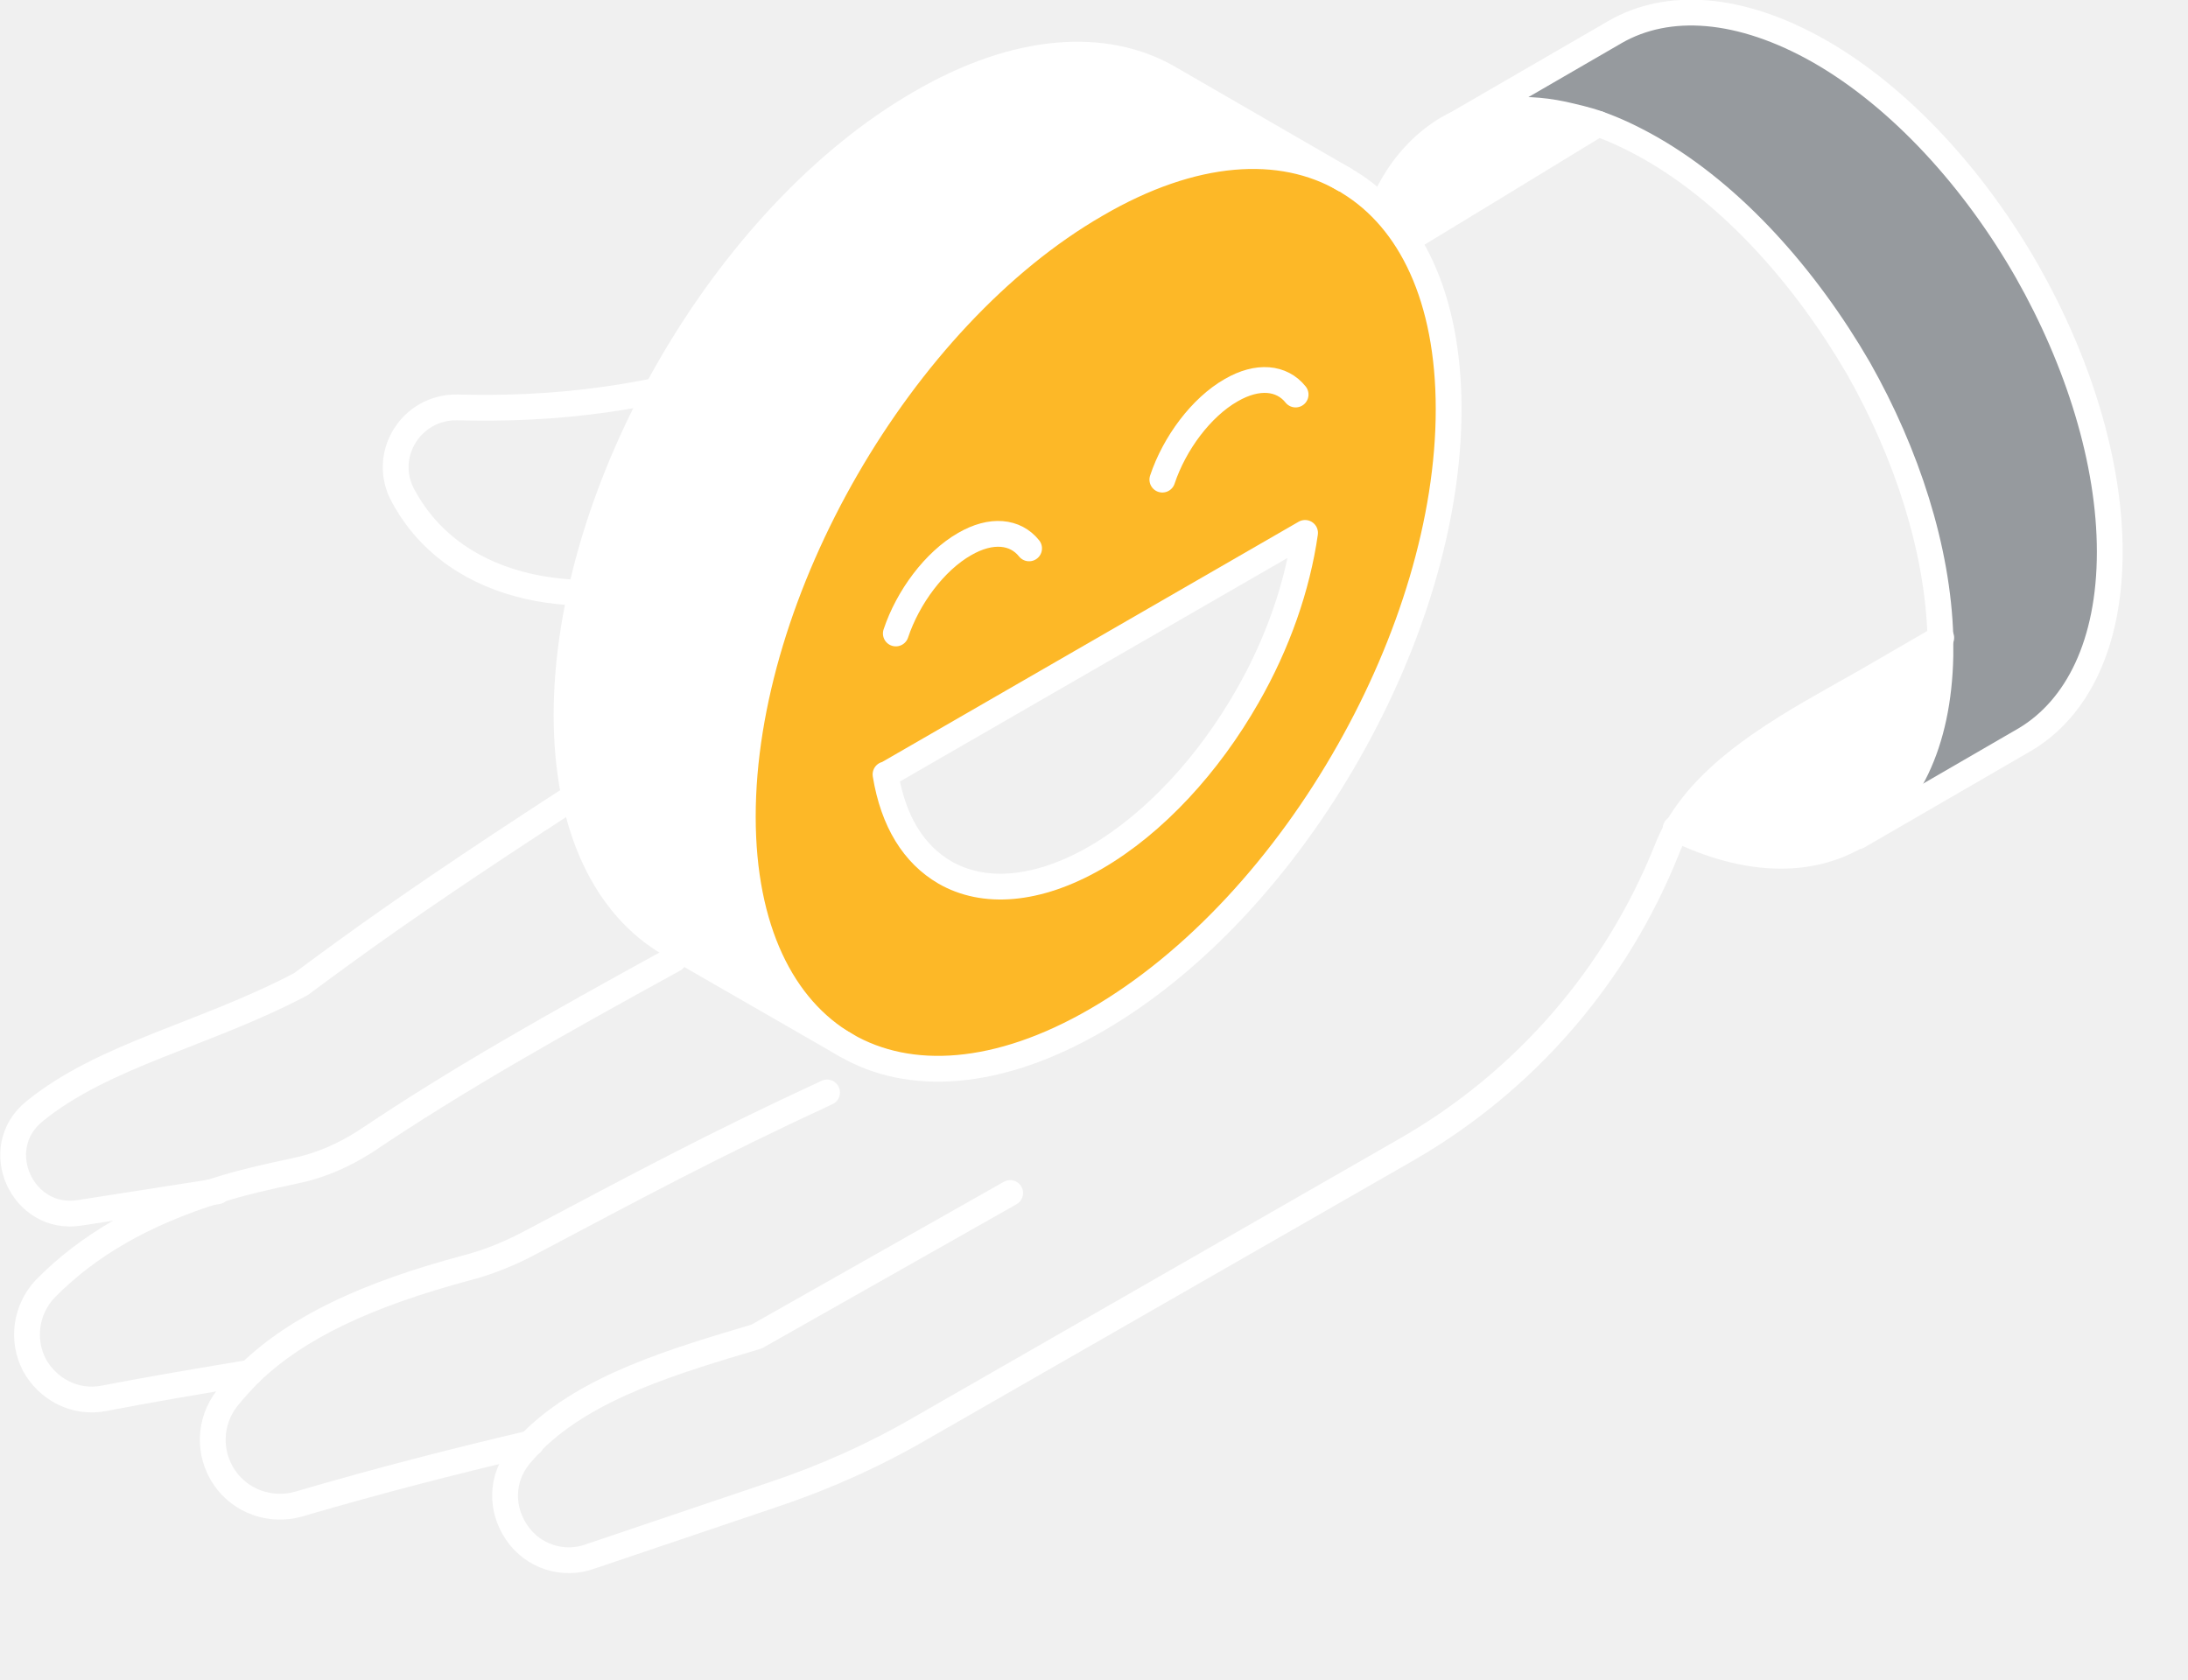
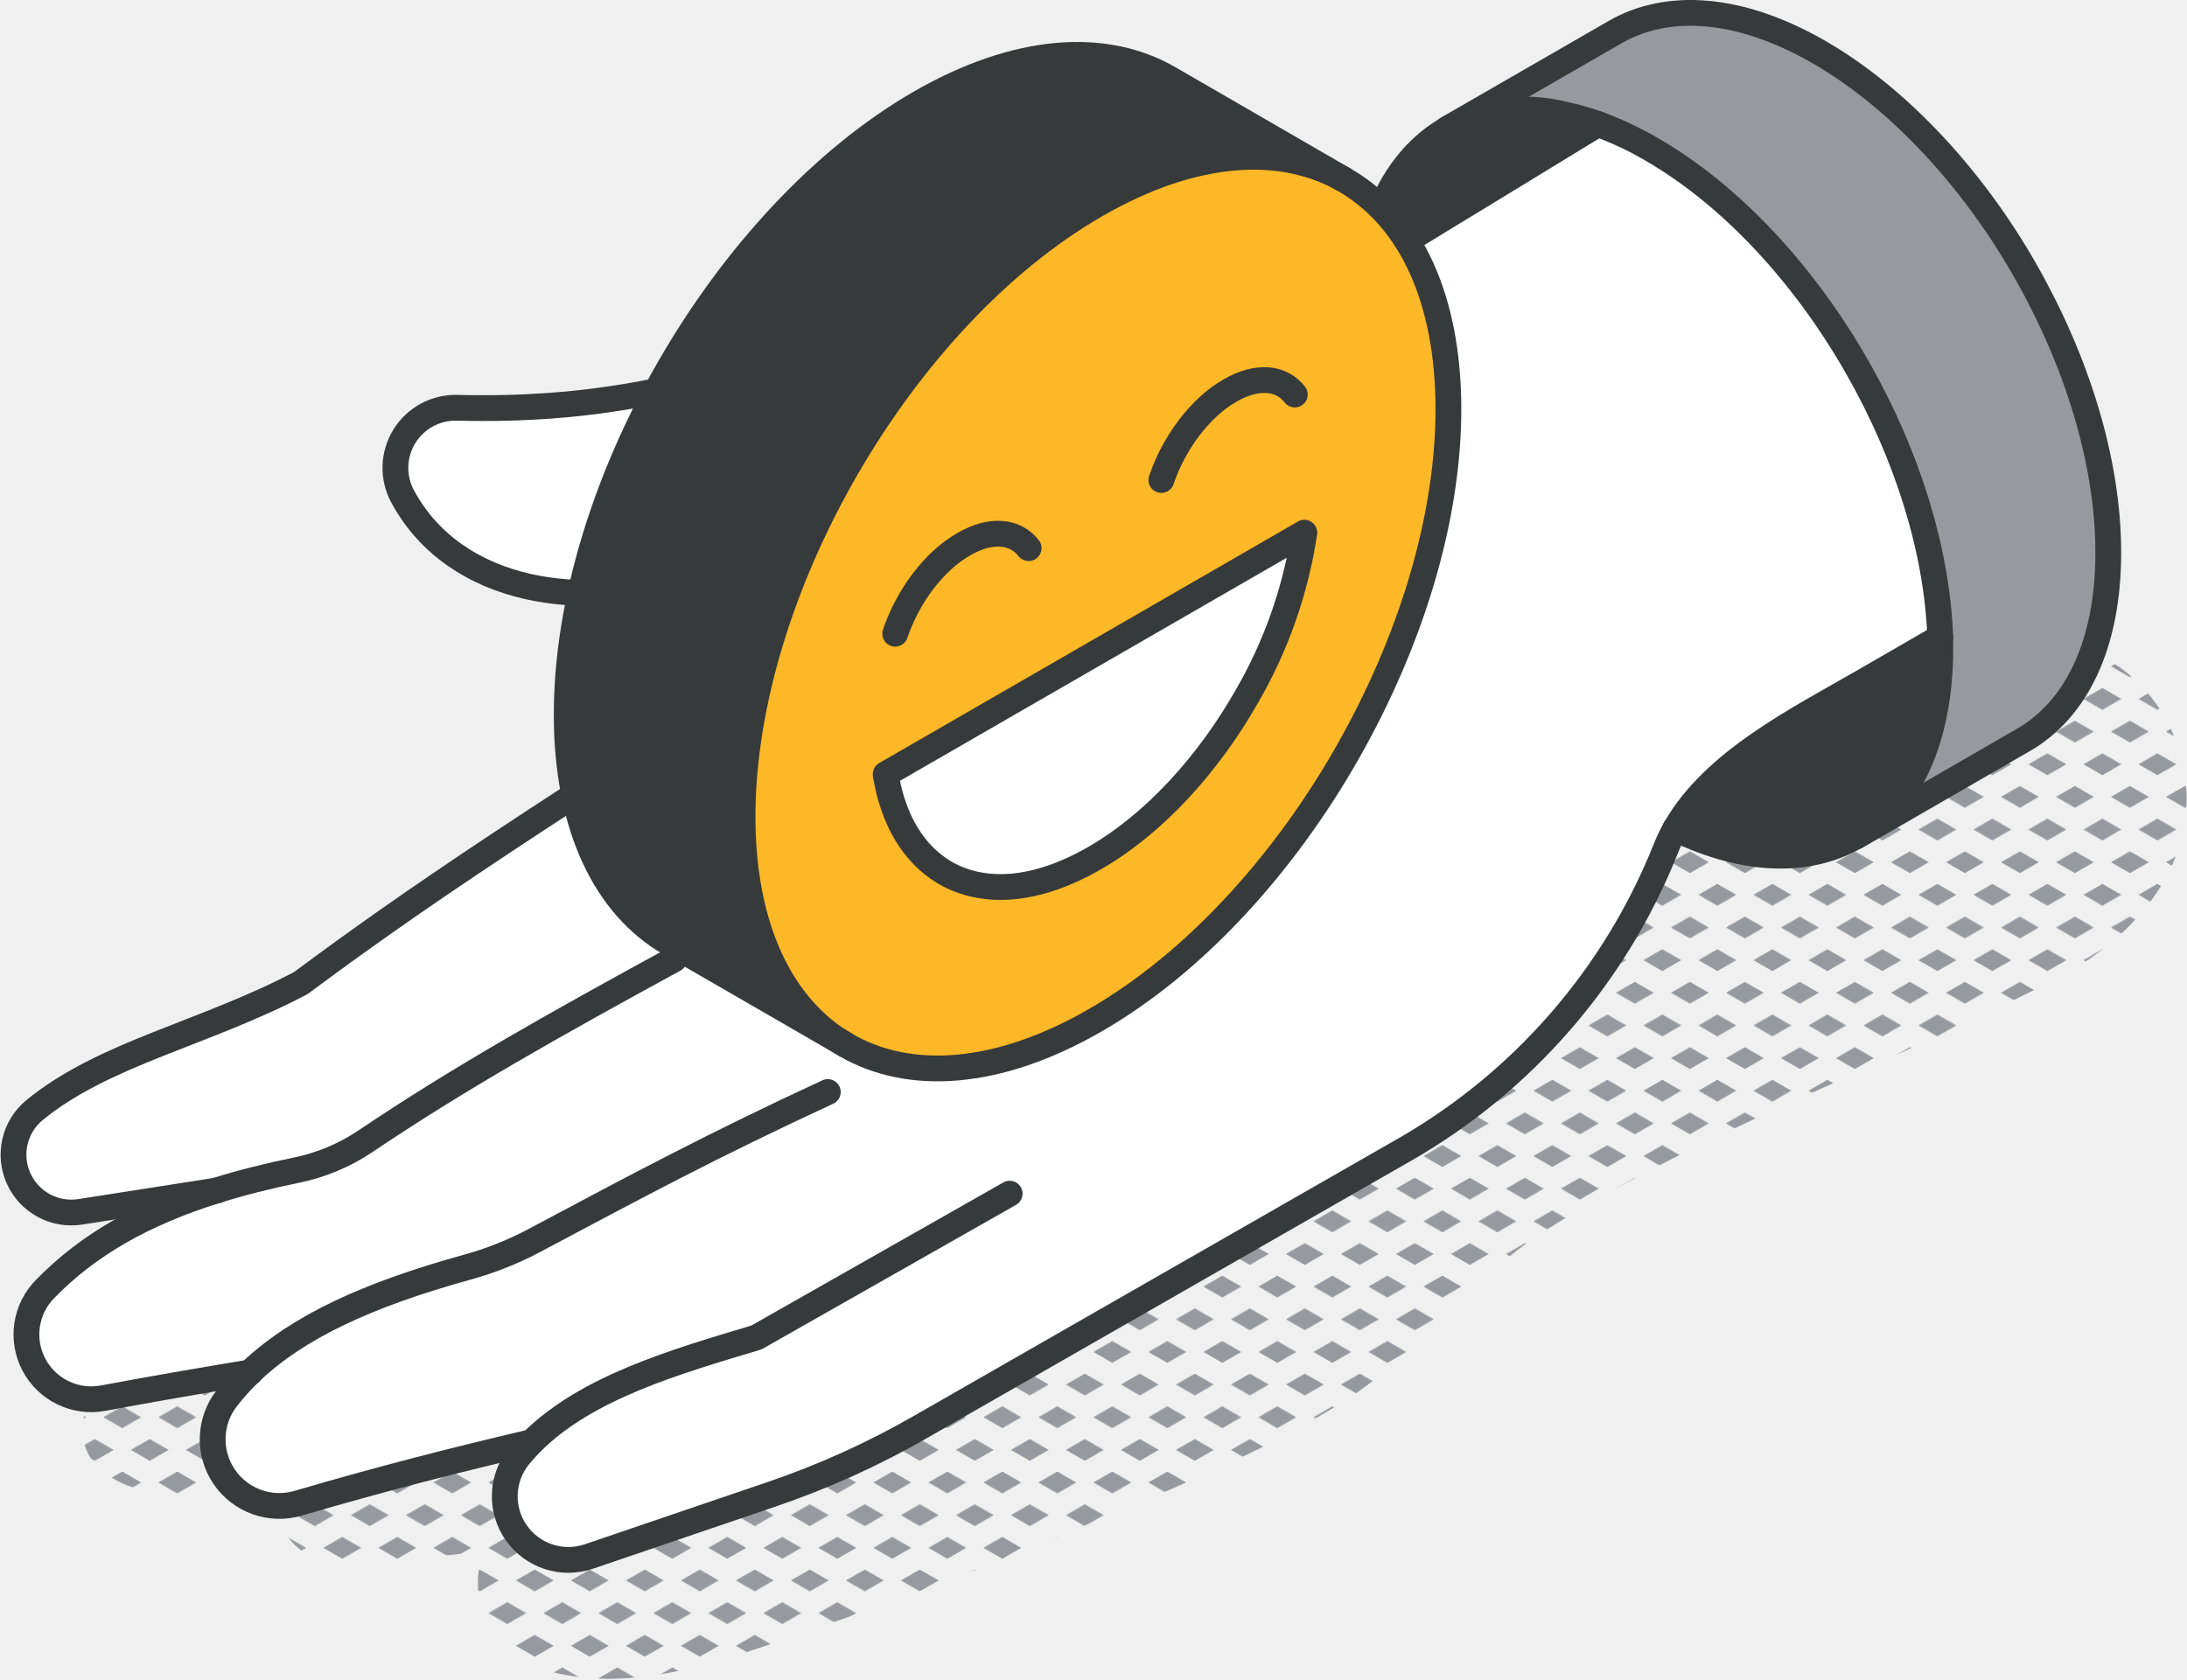
- <svg xmlns="http://www.w3.org/2000/svg" id="Calque_2" version="1.1" viewBox="0 0 254.5 195.4">
+ <svg xmlns="http://www.w3.org/2000/svg" viewBox="0 0 254.47 195.45">
  <defs>
-     <style>
-       .st0, .st1 {
-         fill: none;
-       }
- 
-       .st2 {
-         fill: #969a9e;
-       }
- 
-       .st3 {
-         fill: #fff;
-       }
- 
-       .st1 {
-         stroke: #fff;
-         stroke-linecap: round;
-         stroke-linejoin: round;
-         stroke-width: 3px;
-       }
- 
-       .st4 {
-         fill: #fdb827;
-       }
-     </style>
+     <style>.cls-1,.cls-6{fill:none;}.cls-2{fill:#969a9e;}.cls-3{fill:url(#New_Pattern_Swatch_3);}.cls-4{fill:#fff;}.cls-5{fill:#373a3a;}.cls-6{stroke:#373a3a;stroke-linecap:round;stroke-linejoin:round;stroke-width:3px;}.cls-7{fill:#FDB827;}</style>
+     <pattern id="New_Pattern_Swatch_3" data-name="New Pattern Swatch 3" width="16" height="19" patternTransform="translate(-2123.38 -47.85) scale(0.4)" patternUnits="userSpaceOnUse" viewBox="0 0 16 19">
+       <rect class="cls-1" width="16" height="19" />
+       <polygon class="cls-2" points="16 22.18 10.5 19 16 15.82 21.5 19 16 22.18" />
+       <polygon class="cls-2" points="8 12.68 2.5 9.5 8 6.33 13.5 9.5 8 12.68" />
+       <polygon class="cls-2" points="0 22.18 -5.5 19 0 15.82 5.5 19 0 22.18" />
+       <polygon class="cls-2" points="16 3.18 10.5 0 16 -3.17 21.5 0 16 3.18" />
+       <polygon class="cls-2" points="0 3.18 -5.5 0 0 -3.17 5.5 0 0 3.18" />
+     </pattern>
  </defs>
-   <path class="st0" d="M61.8,167.9c-.5.5-1,1.1-1.5,1.7-2.1,2.6-2.2,6.2-.3,8.9s5.3,3.8,8.5,2.8l21.3-7.2c6-2,11.8-4.7,17.3-7.8l56.3-32.3c13.8-7.9,24.5-20.3,30.4-35.1.3-.8.7-1.6,1.1-2.3,4.4-7.8,14.2-12.7,22-17.2l8.8-5.1c-.3-10.2-3.9-21.3-9.5-31.2-6.1-10.8-14.6-20.2-24.1-25.6-2.1-1.2-4.2-2.2-6.2-2.9,0,0-25.2,15.4-27,16.4-9.6,5.6-18.6,9.6-30.2,9.3-22.6-.5-30,0-40.6,2.6-10.1,2.5-19.4,5.1-34.9,4.7-5.4-.1-8.9,5.6-6.3,10.3,6.2,11.4,21.2,13.4,33.7,9.3,6.8-2.3,14.6-2,24.1-1.3.6,0,1.1.4,1.2,1s0,1.2-.6,1.5c-44.3,27.8-57.3,36.6-70.3,46.3-11.2,5.9-22.9,8.2-31,14.8-5.3,4.3-1.4,12.9,5.3,11.8l16-2.5c-8.6,2.7-15,6.4-20,11.5-2.3,2.3-2.8,5.9-1.2,8.8,1.5,2.9,4.8,4.5,8,3.9,5.7-1,11.2-2,17.1-3-1,.9-1.9,1.9-2.7,3-2.1,2.6-2.2,6.4-.3,9.2s5.4,4.1,8.6,3.1c9.9-2.9,18.6-5.1,27.1-7.1h0Z" />
-   <path class="st3" d="M168.4,15c-4.9,2.8-8.3,8.3-9.4,15.9,1.8-1,27-16.4,27-16.4-1.4-.5-2.7-.9-4.1-1.1-5.1-1.1-9.8-.4-13.5,1.7Z" />
-   <path class="st2" d="M225.8,74.2c0,.5,0,1,0,1.4v.8c-.2,10.3-3.9,17.6-9.8,21l19.5-11.3c6.1-3.5,9.9-11.1,9.8-21.8,0-10.5-3.6-22.2-9.6-32.6-6.1-10.7-14.6-20.1-24.1-25.6-9.3-5.4-17.7-5.9-23.8-2.3l-19.5,11.3h0c3.7-2.1,8.3-2.8,13.5-1.7,1.3.3,2.7.6,4.1,1.1,2,.7,4.1,1.7,6.2,2.9,9.4,5.4,17.9,14.9,24.1,25.6,5.6,9.9,9.2,21,9.5,31.2h0Z" />
-   <path class="st3" d="M216.9,79.3c-7.9,4.5-17.6,9.3-22,17.2,8.2,4,15.6,4.1,21,.9,5.9-3.4,9.6-10.7,9.8-21v-.8c0-.5,0-.9,0-1.4l-8.8,5.1h0Z" />
-   <path class="st1" d="M225.8,74.2l-8.8,5.1c-7.9,4.5-17.6,9.4-22,17.2-.4.7-.8,1.5-1.1,2.3-5.9,14.8-16.6,27.1-30.4,35l-56.3,32.3c-5.5,3.2-11.3,5.8-17.3,7.8l-21.3,7.2c-3.1,1.1-6.6,0-8.5-2.8s-1.8-6.3.3-8.9c.5-.6,1-1.1,1.5-1.7,6.4-6.4,16.7-9.4,26.1-12.2l29.5-16.7" />
-   <path class="st1" d="M185.9,14.4s-25.2,15.4-27,16.4c-9.6,5.6-18.6,9.6-30.2,9.3-22.6-.5-30,0-40.6,2.6-10.1,2.5-19.4,5.1-34.9,4.7-5.4-.1-8.9,5.6-6.3,10.3,6.2,11.5,21.2,13.4,33.7,9.3,6.8-2.3,14.6-2,24.1-1.3.6,0,1.1.4,1.2,1s0,1.2-.6,1.5c-44.3,27.8-57.3,36.6-70.3,46.3-11.2,5.9-22.9,8.2-31,14.8-5.3,4.3-1.4,12.9,5.3,11.8l16-2.5" />
-   <path class="st1" d="M61.8,167.9c-8.5,2-17.2,4.2-27.1,7.1-3.2.9-6.7-.3-8.6-3.1-1.9-2.8-1.8-6.5.3-9.2.8-1,1.7-2,2.7-3,5.5-5.3,13.6-9.1,25.2-12.2,2.7-.7,5.3-1.8,7.7-3.1,12.1-6.4,20.8-11.1,34.2-17.3" />
-   <path class="st1" d="M29.1,159.7c-6,1-11.4,1.9-17.1,3-3.2.6-6.4-1-8-3.9-1.5-2.9-1-6.4,1.2-8.8,5-5.1,11.4-8.8,20-11.5,2.8-.9,5.9-1.6,9.2-2.3,2.9-.6,5.6-1.8,8.1-3.4,10.7-7.2,21.7-13.4,35.9-21.2" />
-   <path class="st1" d="M158.9,30.9c1.1-7.6,4.6-13,9.4-15.9,3.7-2.1,8.3-2.8,13.5-1.7,1.3.3,2.7.6,4.1,1.1,2,.7,4.1,1.7,6.2,2.9,9.4,5.4,17.9,14.9,24.1,25.6,5.6,9.9,9.2,21,9.5,31.2,0,.5,0,1,0,1.4v.8c-.2,10.3-3.9,17.6-9.8,21-5.5,3.2-12.8,3.1-21-.9" />
-   <path class="st1" d="M168.4,15l19.5-11.3c6.1-3.5,14.5-3,23.8,2.3,9.4,5.4,18,14.9,24.1,25.6,5.9,10.4,9.6,22.1,9.6,32.6,0,10.7-3.8,18.2-9.8,21.8l-19.5,11.3" />
-   <path class="st4" d="M168.5,47.5c0,12.9-4.4,27.1-11.6,39.8-7.5,13.2-17.9,24.7-29.4,31.3-11.3,6.6-21.6,7.2-29.1,2.9-7.4-4.3-12-13.5-12-26.6,0-26.2,18.4-58.1,41.1-71.2,11.3-6.5,21.5-7.2,28.9-2.9l.5.3c7.2,4.4,11.6,13.5,11.6,26.4h0ZM151.8,62l-48.7,28.1c.9,5.5,3.3,9.4,6.9,11.4,4.5,2.6,10.7,2.2,17.5-1.7,6.9-4,13.2-10.9,17.7-18.8,3.4-6,5.8-12.6,6.7-19h0Z" />
-   <path class="st3" d="M136,9.1l20.4,11.8c-7.4-4.2-17.6-3.6-28.9,2.9-22.7,13.1-41.1,45-41.1,71.2,0,13.1,4.6,22.3,12,26.6l-20.4-11.8c-7.4-4.3-12-13.5-12-26.6,0-26.2,18.4-58.1,41.1-71.2,11.3-6.6,21.6-7.2,29-2.9h0Z" />
-   <path class="st0" d="M103.1,90.1l48.7-28.1c-.9,6.3-3.2,12.9-6.7,19-4.5,7.9-10.8,14.8-17.7,18.8-6.8,3.9-13,4.3-17.5,1.7-3.6-2.1-6-5.9-6.9-11.4h0Z" />
-   <g>
-     <path class="st1" d="M156.4,20.9h0c-7.4-4.3-17.6-3.7-28.9,2.9-22.7,13.1-41.1,45-41.1,71.2,0,13.1,4.6,22.3,12,26.6,7.4,4.3,17.7,3.7,29.1-2.9,11.6-6.7,22-18.2,29.4-31.3,7.2-12.7,11.6-26.9,11.6-39.8,0-12.9-4.4-22-11.6-26.4" />
-     <path class="st1" d="M77.9,109.8c-7.4-4.3-12-13.5-12-26.6,0-26.2,18.4-58.1,41.1-71.2,11.3-6.6,21.6-7.2,29-2.9l20.4,11.8" />
-     <path class="st1" d="M103.1,90.1l48.7-28.1c-.9,6.3-3.2,12.9-6.7,19-4.5,7.9-10.8,14.8-17.7,18.8-6.8,3.9-13,4.3-17.5,1.7-3.6-2.1-6-5.9-6.9-11.4h0Z" />
-     <path class="st1" d="M119.7,63.8c-1.6-2-4.4-2.3-7.5-.5-3.5,2-6.6,6.2-8,10.4" />
-     <path class="st1" d="M150.7,45.9c-1.6-2-4.4-2.3-7.5-.5-3.5,2-6.6,6.2-8,10.4" />
-     <line class="st1" x1="77.9" y1="109.8" x2="98.4" y2="121.6" />
+   <g id="Layer_2" data-name="Layer 2">
+     <g id="icons_design" data-name="icons design">
+       <path class="cls-3" d="M227.39,77.48c-7.72,5.4-6.66,14.14-15.24,18a35.59,35.59,0,0,1-5.85,2c5.07-11-10-22.1-19.09-13a38.39,38.39,0,0,0-8.32,11.9c-4.11,5.73-8.19,11.57-10,18.15a9,9,0,0,0,1.28,7.9,80.38,80.38,0,0,0-16.33,13.36c-6.47,6.94-14.1,11.08-22.57,15.18-10.52,5.08-21.13,9.95-32,14.3q-8.79,3.54-17.72,6.73l-1.69.6c5.68-6-1.31-17.44-10.27-15.55a155.16,155.16,0,0,0-20.18,6.12,9.53,9.53,0,0,0-11.46-10c-4.79.89-9.5,2.21-14.23,3.39-4.49,1.12-9.46,1.77-12.65,5.39l.31.08a6.15,6.15,0,0,0,.92,9.45c4,3.09,9.9,2.44,14.7,2.1,1.79-.13,3.58-.3,5.37-.52-.79,4.08,1.61,8.67,6.92,8.65a121.39,121.39,0,0,0,17-1.21c-1.86,4.74.09,11.41,5.82,13.46,10.88,3.87,22.62-.92,32.93-4.48Q111,184,126.44,177.48c10.07-4.23,20.51-8.45,29.79-14.29,8.8-5.54,14.67-14.22,23.3-19.79,18.66-12,40.39-19.38,60-29.64,9.55-5,17.32-14.48,14.2-25.82C250.58,76.4,237.52,70.4,227.39,77.48Z" />
+       <g id="hand">
+         <path class="cls-4" d="M61.84,167.85a19.62,19.62,0,0,0-1.49,1.65,7.4,7.4,0,0,0,8.14,11.66l21.26-7.24a98.23,98.23,0,0,0,17.33-7.84l56.32-32.27a70.41,70.41,0,0,0,30.4-35,17.22,17.22,0,0,1,1.1-2.29c4.46-7.83,14.17-12.67,22-17.2l8.83-5.1c-.3-10.17-3.89-21.27-9.53-31.2-6.12-10.75-14.63-20.16-24.07-25.6a38.13,38.13,0,0,0-6.23-2.93s-25.2,15.4-27,16.44c-9.6,5.59-18.57,9.62-30.22,9.34-22.6-.55-30-.06-40.63,2.56C78,45.27,68.68,47.85,53.16,47.46a7,7,0,0,0-6.33,10.29C53,69.21,68.07,71.18,80.53,67c6.77-2.27,14.55-2,24.09-1.33a1.34,1.34,0,0,1,.63,2.46C60.91,95.93,48,104.77,35,114.42c-11.24,5.92-22.91,8.16-31,14.8a6.73,6.73,0,0,0,5.31,11.83l16-2.5c-8.58,2.67-15,6.34-20,11.47A7.54,7.54,0,0,0,12,162.69c5.74-1,11.15-2,17.13-3a28,28,0,0,0-2.71,3A7.76,7.76,0,0,0,34.7,175C44.63,172,53.32,169.82,61.84,167.85Z" />
+         <path class="cls-5" d="M168.4,15c-4.9,2.84-8.3,8.27-9.46,15.85,1.79-1,27-16.44,27-16.44a29.37,29.37,0,0,0-4.06-1.15A18.8,18.8,0,0,0,168.4,15Z" />
+         <path class="cls-2" d="M225.76,74.17c0,.48,0,1,0,1.43v.76c-.23,10.32-3.89,17.59-9.84,21L235.47,86.1c6.09-3.52,9.85-11,9.84-21.77,0-10.55-3.64-22.24-9.55-32.64C229.66,21,221.13,11.54,211.7,6.09S194,.23,187.92,3.74L168.39,15h0c3.71-2.16,8.33-2.81,13.47-1.74a29.37,29.37,0,0,1,4.06,1.15,38.13,38.13,0,0,1,6.23,2.93c9.44,5.44,18,14.85,24.07,25.6C221.87,52.9,225.39,64,225.76,74.17Z" />
+         <path class="cls-5" d="M216.93,79.27c-7.86,4.53-17.61,9.35-22,17.2,8.2,4,15.57,4.07,21,.91,5.95-3.43,9.61-10.7,9.84-21V75.6c0-.47,0-.95,0-1.43Z" />
+         <path class="cls-6" d="M225.76,74.17l-8.83,5.1c-7.86,4.53-17.57,9.37-22,17.2a17.22,17.22,0,0,0-1.1,2.29,70.41,70.41,0,0,1-30.4,35.05l-56.32,32.27a98.23,98.23,0,0,1-17.33,7.84l-21.26,7.24a7.4,7.4,0,0,1-8.14-11.66,21.32,21.32,0,0,1,1.49-1.65c6.39-6.38,16.7-9.35,26.14-12.18l29.47-16.74" />
+         <path class="cls-6" d="M185.93,14.44s-25.2,15.4-27,16.44c-9.6,5.6-18.57,9.62-30.22,9.34-22.6-.55-30-.06-40.63,2.56C78,45.27,68.68,47.85,53.16,47.46a7,7,0,0,0-6.33,10.29C53,69.21,68.07,71.18,80.53,67c6.77-2.27,14.55-2,24.09-1.33a1.34,1.34,0,0,1,.63,2.46C60.91,95.93,48,104.77,35,114.42c-11.24,5.92-22.91,8.16-31,14.8a6.73,6.73,0,0,0,5.31,11.83l16-2.5" />
+         <path class="cls-6" d="M61.84,167.85c-8.52,2-17.21,4.19-27.14,7.11a7.76,7.76,0,0,1-8.28-12.26,28,28,0,0,1,2.71-3c5.52-5.26,13.62-9,25.22-12.21a38.4,38.4,0,0,0,7.73-3.06c12.12-6.45,20.8-11.11,34.24-17.33" />
+         <path class="cls-6" d="M29.13,159.73c-6,1-11.39,1.93-17.13,3A7.54,7.54,0,0,1,5.27,150c5-5.13,11.42-8.8,20-11.47,2.82-.88,5.88-1.65,9.19-2.33a22.39,22.39,0,0,0,8.09-3.39c10.64-7.17,21.69-13.41,35.91-21.16" />
+         <path class="cls-6" d="M158.94,30.88c1.16-7.58,4.56-13,9.46-15.85a18.8,18.8,0,0,1,13.47-1.74,29.37,29.37,0,0,1,4.06,1.15,38.13,38.13,0,0,1,6.23,2.93c9.44,5.44,18,14.85,24.07,25.6,5.64,9.93,9.16,21,9.53,31.2,0,.48,0,1,0,1.43v.76c-.23,10.32-3.89,17.58-9.84,21-5.47,3.16-12.84,3.06-21-.91" />
+         <path class="cls-6" d="M168.39,15,187.92,3.74C194,.23,202.41.72,211.7,6.09s18,14.86,24.06,25.6c5.91,10.4,9.56,22.09,9.55,32.64,0,10.72-3.75,18.25-9.84,21.77L215.94,97.38" />
+       </g>
+       <g id="smile_laught_face_emotion" data-name="smile laught face emotion">
+         <path class="cls-7" d="M168.49,47.55c0,12.88-4.43,27.09-11.64,39.82C149.4,100.52,139,112,127.41,118.7c-11.34,6.55-21.6,7.18-29,2.88s-12-13.5-12-26.59c0-26.2,18.41-58.07,41.1-71.16,11.32-6.54,21.55-7.17,29-2.93l.47.27C164.06,25.57,168.49,34.69,168.49,47.55ZM151.77,62,103.05,90.11c.88,5.46,3.34,9.36,6.89,11.41,4.47,2.58,10.64,2.21,17.47-1.72S140.62,88.86,145.11,81A54.09,54.09,0,0,0,151.77,62Z" />
+         <path class="cls-5" d="M136,9.15,156.37,20.9c-7.4-4.24-17.63-3.61-28.95,2.93-22.69,13.09-41.08,45-41.1,71.16,0,13.09,4.61,22.29,12,26.59l-20.42-11.8c-7.43-4.28-12-13.49-12-26.58C65.91,57,84.31,25.14,107,12,118.36,5.49,128.59,4.87,136,9.15Z" />
+         <path class="cls-4" d="M103.05,90.11,151.77,62a54.09,54.09,0,0,1-6.66,19c-4.49,7.91-10.76,14.84-17.7,18.85s-13,4.3-17.47,1.72C106.39,99.47,103.93,95.57,103.05,90.11Z" />
+         <path class="cls-6" d="M156.45,20.94h0l0,0c-7.4-4.24-17.63-3.61-28.95,2.93-22.69,13.09-41.08,45-41.1,71.16,0,13.09,4.6,22.29,12,26.59s17.71,3.67,29.05-2.88c11.55-6.66,22-18.18,29.44-31.33,7.21-12.73,11.65-26.94,11.64-39.82s-4.43-22-11.65-26.38" />
+         <path class="cls-6" d="M77.94,109.78c-7.43-4.28-12-13.49-12-26.58C65.91,57,84.31,25.14,107,12c11.35-6.55,21.58-7.17,29-2.89L156.37,20.9" />
+         <path class="cls-6" d="M103.05,90.11,151.77,62a54.09,54.09,0,0,1-6.66,19c-4.49,7.91-10.76,14.84-17.7,18.85s-13,4.3-17.47,1.72C106.39,99.47,103.93,95.57,103.05,90.11Z" />
+         <path class="cls-6" d="M119.69,63.8c-1.57-2-4.37-2.3-7.53-.47-3.53,2-6.57,6.16-8,10.43" />
+         <path class="cls-6" d="M150.66,45.92c-1.57-2-4.35-2.3-7.53-.47-3.52,2-6.57,6.16-8,10.42" />
+         <line class="cls-6" x1="77.94" y1="109.78" x2="98.36" y2="121.58" />
+       </g>
+     </g>
  </g>
</svg>
